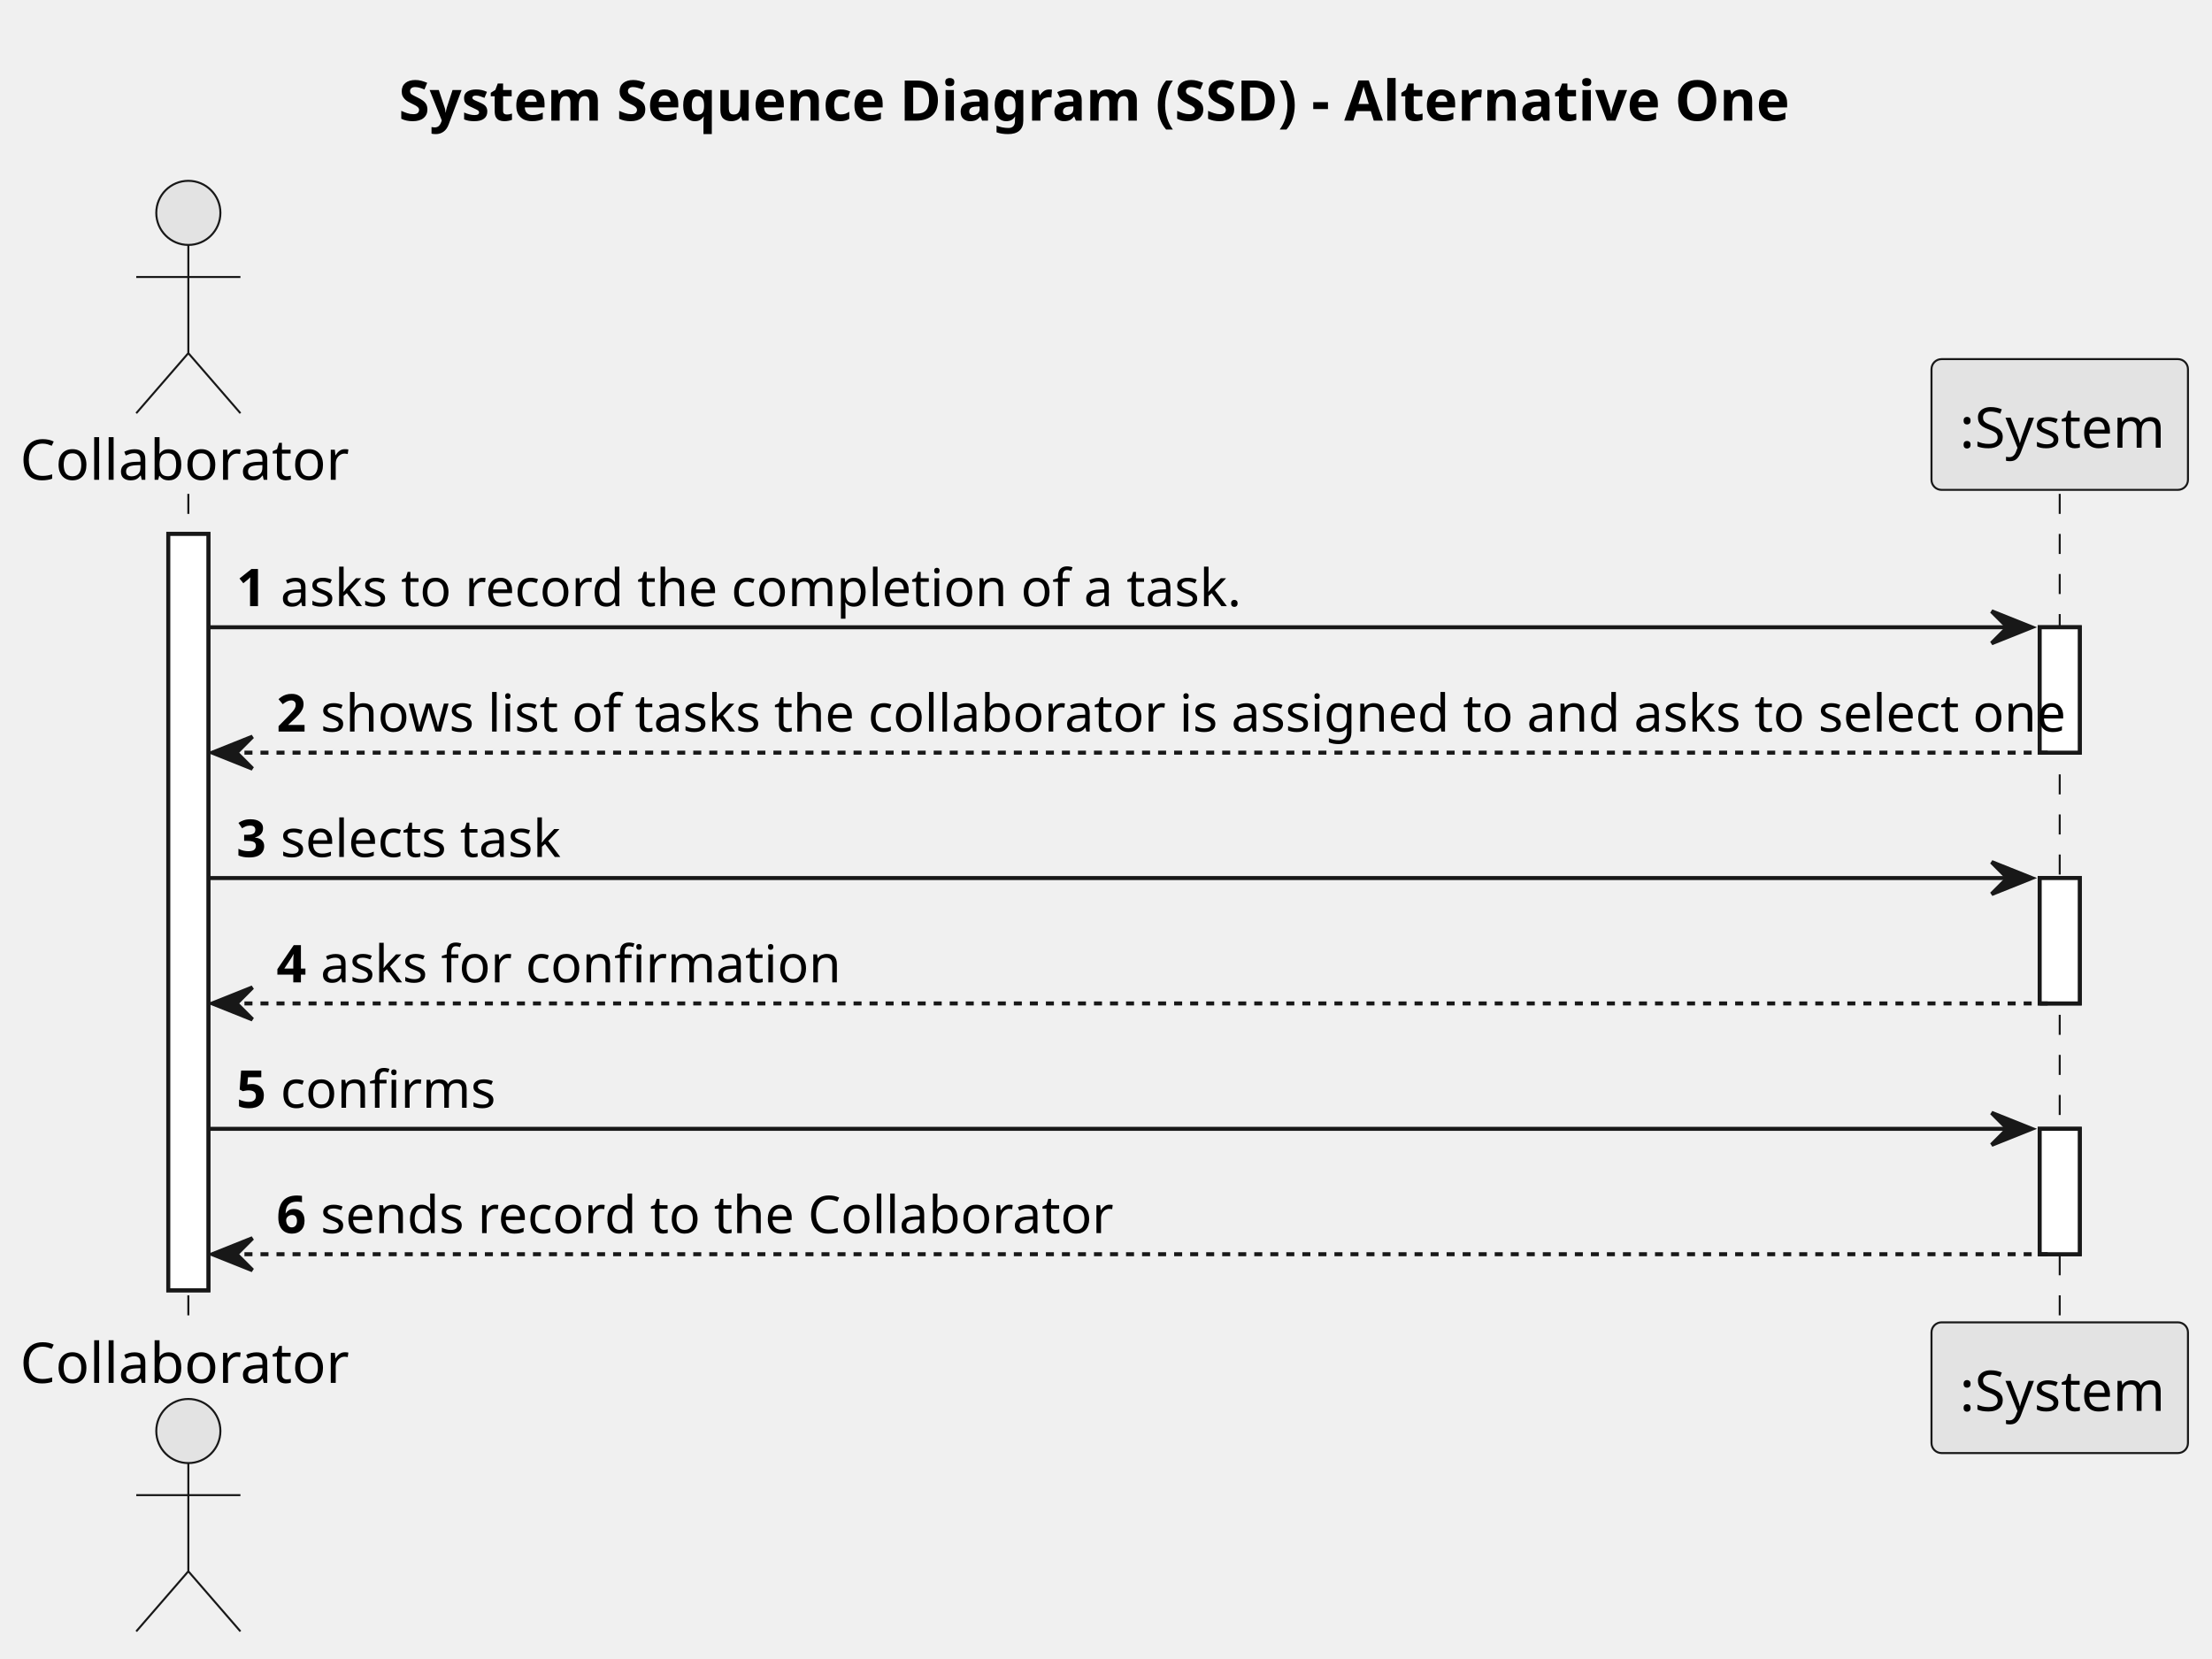
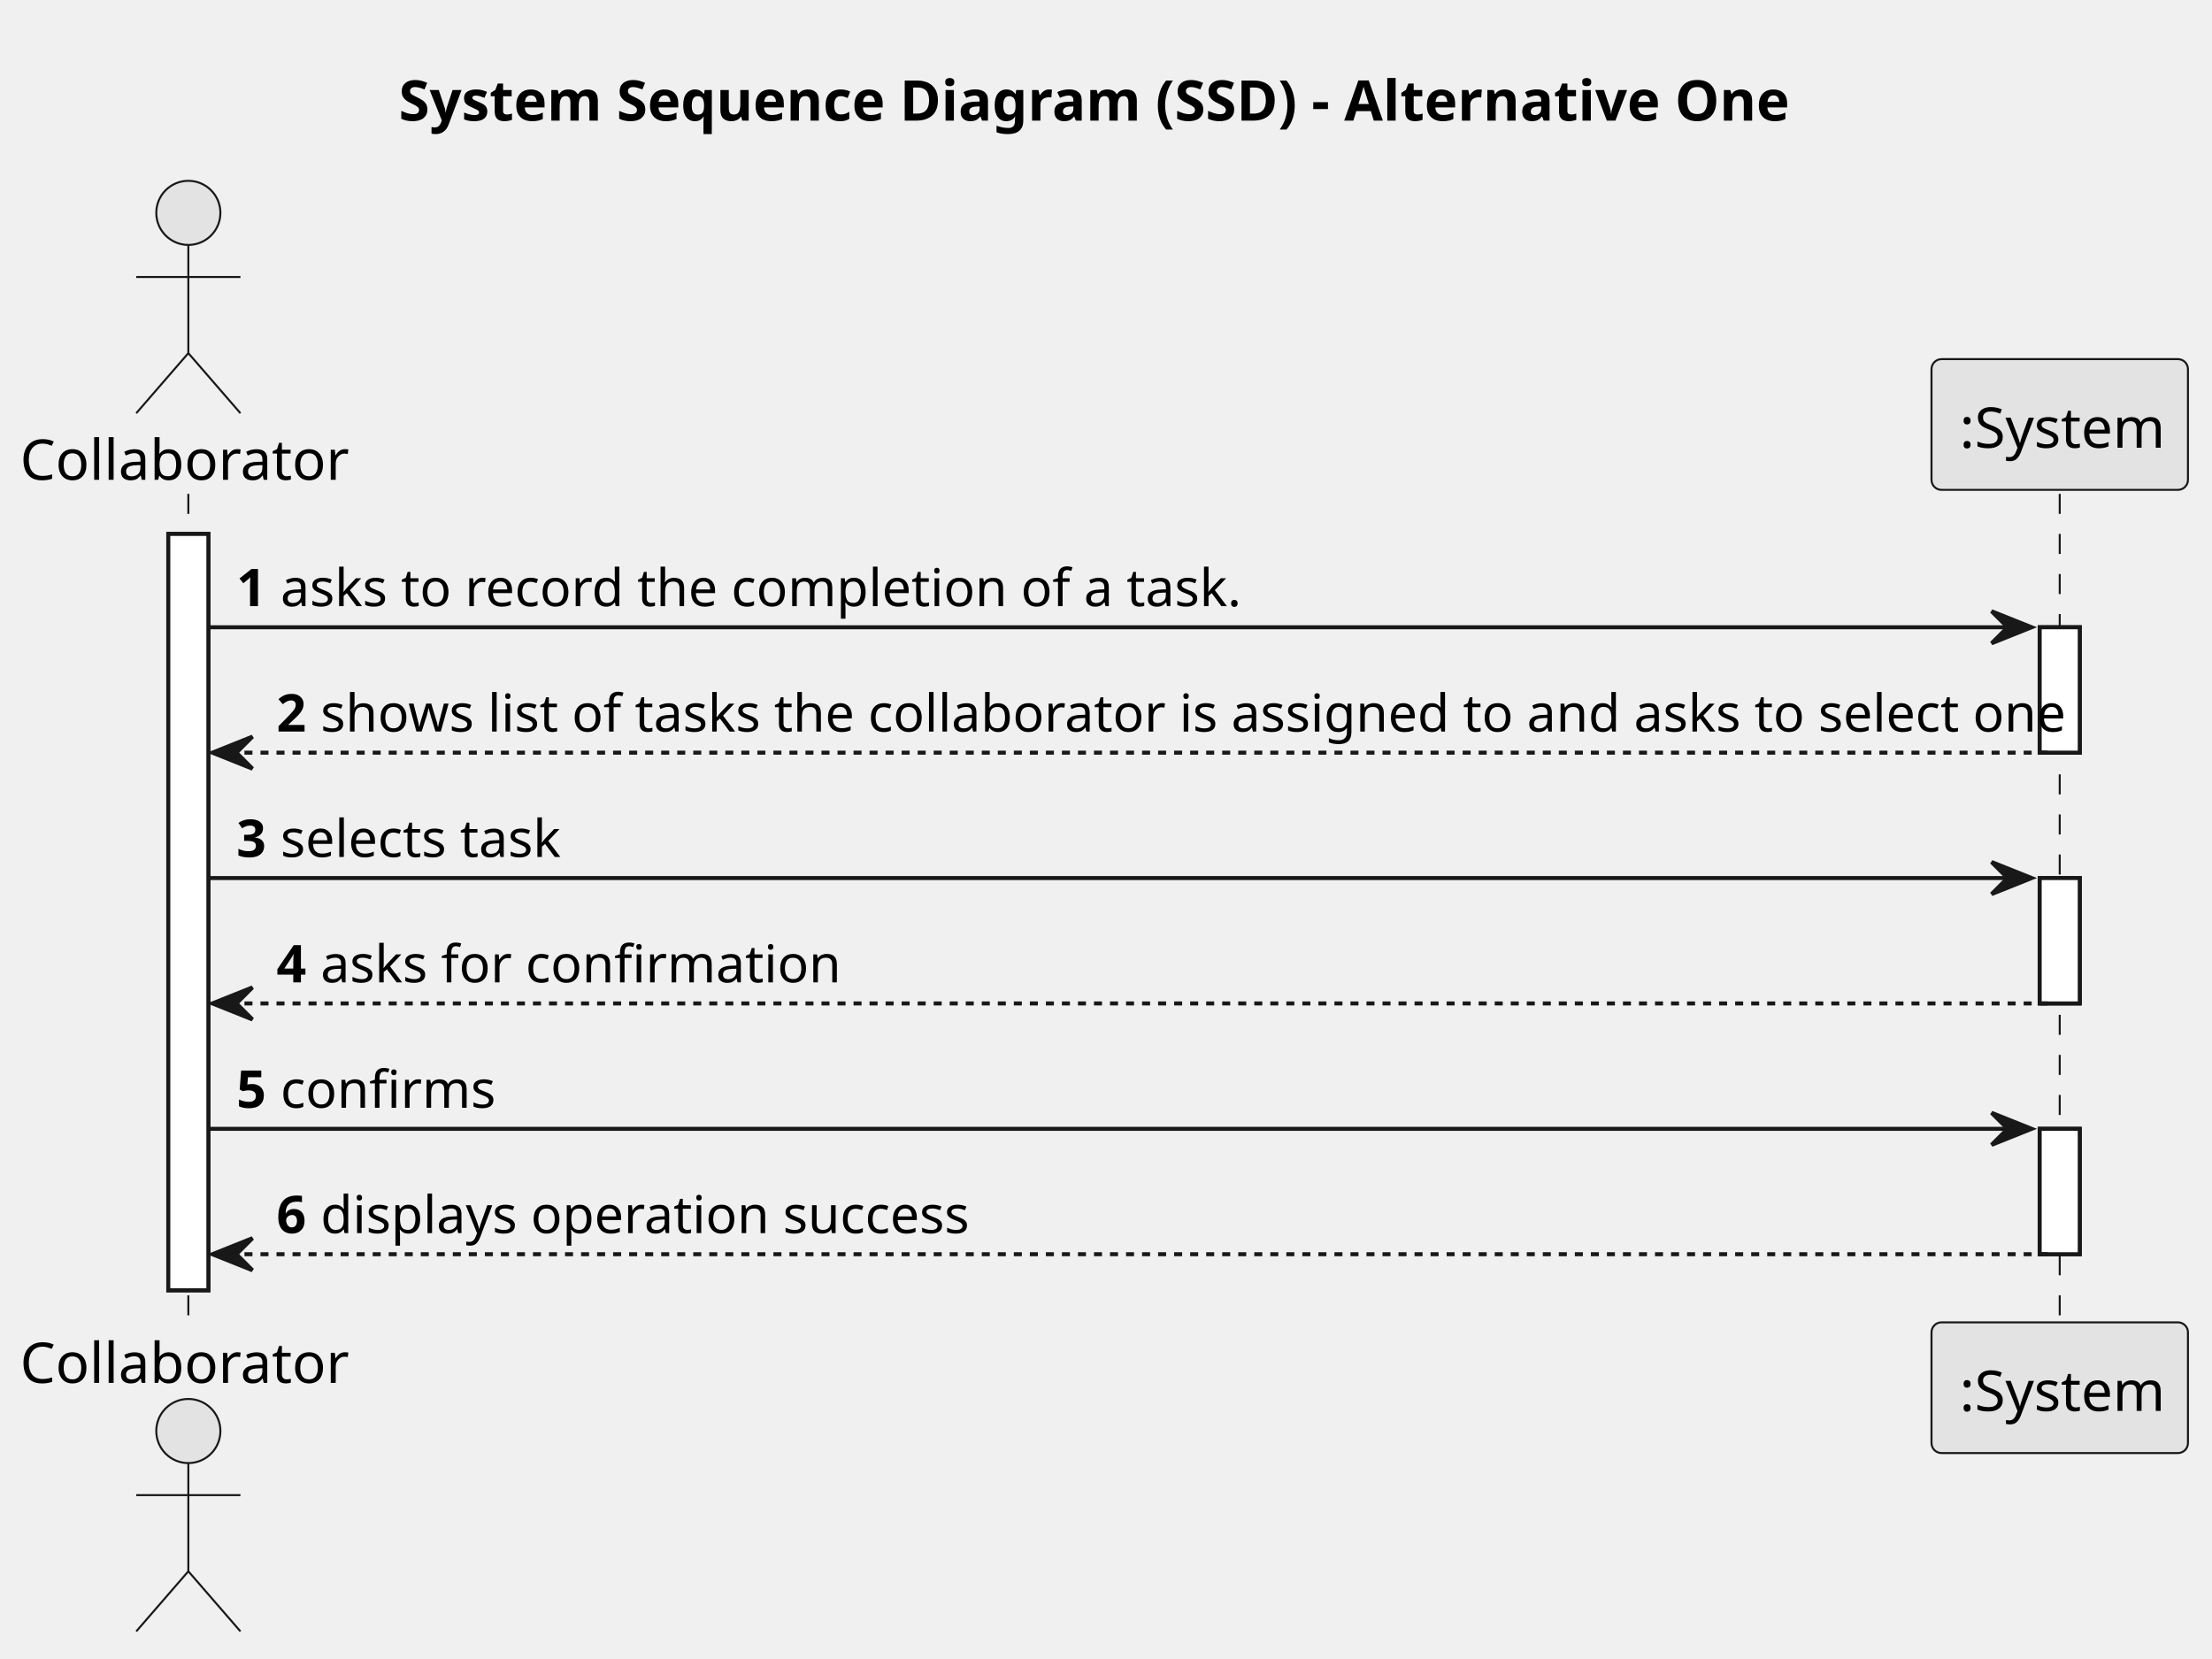
<svg xmlns="http://www.w3.org/2000/svg" contentStyleType="text/css" height="414px" preserveAspectRatio="none" style="width:552px;height:414px;background:#FFFFFF;" version="1.1" viewBox="0 0 552 414" width="552px" zoomAndPan="magnify">
  <defs />
  <g>
    <text fill="#000000" font-family="sans-serif" font-size="14" font-weight="bold" lengthAdjust="spacing" textLength="351" x="99.5" y="30.107">System Sequence Diagram (SSD) - Alternative One</text>
    <rect fill="#FFFFFF" height="188.746" style="stroke:#181818;stroke-width:1.0;" width="10" x="42" y="133.242" />
    <rect fill="#FFFFFF" height="31.291" style="stroke:#181818;stroke-width:1.0;" width="10" x="509" y="156.533" />
    <rect fill="#FFFFFF" height="31.291" style="stroke:#181818;stroke-width:1.0;" width="10" x="509" y="219.115" />
    <rect fill="#FFFFFF" height="31.291" style="stroke:#181818;stroke-width:1.0;" width="10" x="509" y="281.697" />
    <line style="stroke:#181818;stroke-width:0.5;stroke-dasharray:5.0,5.0;" x1="47" x2="47" y1="123.242" y2="330.988" />
    <line style="stroke:#181818;stroke-width:0.5;stroke-dasharray:5.0,5.0;" x1="514" x2="514" y1="123.242" y2="330.988" />
    <text fill="#000000" font-family="sans-serif" font-size="14" lengthAdjust="spacing" textLength="78" x="5" y="119.728">Collaborator</text>
    <ellipse cx="47" cy="53.121" fill="#E3E3E3" rx="8" ry="8" style="stroke:#181818;stroke-width:0.5;" />
    <path d="M47,61.121 L47,88.121 M34,69.121 L60,69.121 M47,88.121 L34,103.121 M47,88.121 L60,103.121 " fill="none" style="stroke:#181818;stroke-width:0.5;" />
    <text fill="#000000" font-family="sans-serif" font-size="14" lengthAdjust="spacing" textLength="78" x="5" y="345.096">Collaborator</text>
    <ellipse cx="47" cy="357.109" fill="#E3E3E3" rx="8" ry="8" style="stroke:#181818;stroke-width:0.5;" />
    <path d="M47,365.109 L47,392.109 M34,373.109 L60,373.109 M47,392.109 L34,407.109 M47,392.109 L60,407.109 " fill="none" style="stroke:#181818;stroke-width:0.5;" />
    <rect fill="#E3E3E3" height="32.621" rx="2.5" ry="2.5" style="stroke:#181818;stroke-width:0.5;" width="64" x="482" y="89.621" />
    <text fill="#000000" font-family="sans-serif" font-size="14" lengthAdjust="spacing" textLength="50" x="489" y="111.728">:System</text>
    <rect fill="#E3E3E3" height="32.621" rx="2.5" ry="2.5" style="stroke:#181818;stroke-width:0.5;" width="64" x="482" y="329.988" />
    <text fill="#000000" font-family="sans-serif" font-size="14" lengthAdjust="spacing" textLength="50" x="489" y="352.096">:System</text>
    <rect fill="#FFFFFF" height="188.746" style="stroke:#181818;stroke-width:1.0;" width="10" x="42" y="133.242" />
    <rect fill="#FFFFFF" height="31.291" style="stroke:#181818;stroke-width:1.0;" width="10" x="509" y="156.533" />
    <rect fill="#FFFFFF" height="31.291" style="stroke:#181818;stroke-width:1.0;" width="10" x="509" y="219.115" />
    <rect fill="#FFFFFF" height="31.291" style="stroke:#181818;stroke-width:1.0;" width="10" x="509" y="281.697" />
    <polygon fill="#181818" points="497,152.533,507,156.533,497,160.533,501,156.533" style="stroke:#181818;stroke-width:1.0;" />
    <line style="stroke:#181818;stroke-width:1.0;" x1="52" x2="503" y1="156.533" y2="156.533" />
    <text fill="#000000" font-family="sans-serif" font-size="13" font-weight="bold" lengthAdjust="spacing" textLength="7" x="59" y="151.27">1</text>
    <text fill="#000000" font-family="sans-serif" font-size="13" lengthAdjust="spacing" textLength="230" x="70" y="151.27">asks to record the completion of a task.</text>
    <polygon fill="#181818" points="63,183.824,53,187.824,63,191.824,59,187.824" style="stroke:#181818;stroke-width:1.0;" />
    <line style="stroke:#181818;stroke-width:1.0;stroke-dasharray:2.0,2.0;" x1="57" x2="513" y1="187.824" y2="187.824" />
    <text fill="#000000" font-family="sans-serif" font-size="13" font-weight="bold" lengthAdjust="spacing" textLength="7" x="69" y="182.561">2</text>
    <text fill="#000000" font-family="sans-serif" font-size="13" lengthAdjust="spacing" textLength="422" x="80" y="182.561">shows list of tasks the collaborator is assigned to and asks to select one</text>
    <polygon fill="#181818" points="497,215.115,507,219.115,497,223.115,501,219.115" style="stroke:#181818;stroke-width:1.0;" />
    <line style="stroke:#181818;stroke-width:1.0;" x1="52" x2="503" y1="219.115" y2="219.115" />
    <text fill="#000000" font-family="sans-serif" font-size="13" font-weight="bold" lengthAdjust="spacing" textLength="7" x="59" y="213.852">3</text>
    <text fill="#000000" font-family="sans-serif" font-size="13" lengthAdjust="spacing" textLength="71" x="70" y="213.852">selects task</text>
    <polygon fill="#181818" points="63,246.406,53,250.406,63,254.406,59,250.406" style="stroke:#181818;stroke-width:1.0;" />
    <line style="stroke:#181818;stroke-width:1.0;stroke-dasharray:2.0,2.0;" x1="57" x2="513" y1="250.406" y2="250.406" />
    <text fill="#000000" font-family="sans-serif" font-size="13" font-weight="bold" lengthAdjust="spacing" textLength="7" x="69" y="245.144">4</text>
    <text fill="#000000" font-family="sans-serif" font-size="13" lengthAdjust="spacing" textLength="120" x="80" y="245.144">asks for confirmation</text>
    <polygon fill="#181818" points="497,277.697,507,281.697,497,285.697,501,281.697" style="stroke:#181818;stroke-width:1.0;" />
    <line style="stroke:#181818;stroke-width:1.0;" x1="52" x2="503" y1="281.697" y2="281.697" />
    <text fill="#000000" font-family="sans-serif" font-size="13" font-weight="bold" lengthAdjust="spacing" textLength="7" x="59" y="276.435">5</text>
    <text fill="#000000" font-family="sans-serif" font-size="13" lengthAdjust="spacing" textLength="49" x="70" y="276.435">confirms</text>
    <polygon fill="#181818" points="63,308.988,53,312.988,63,316.988,59,312.988" style="stroke:#181818;stroke-width:1.0;" />
    <line style="stroke:#181818;stroke-width:1.0;stroke-dasharray:2.0,2.0;" x1="57" x2="513" y1="312.988" y2="312.988" />
    <text fill="#000000" font-family="sans-serif" font-size="13" font-weight="bold" lengthAdjust="spacing" textLength="7" x="69" y="307.726">6</text>
-     <text fill="#000000" font-family="sans-serif" font-size="13" lengthAdjust="spacing" textLength="185" x="80" y="307.726">sends record to the Collaborator</text>
+     <text fill="#000000" font-family="sans-serif" font-size="13" lengthAdjust="spacing" textLength="158" x="80" y="307.726">displays operation success</text>
  </g>
</svg>
